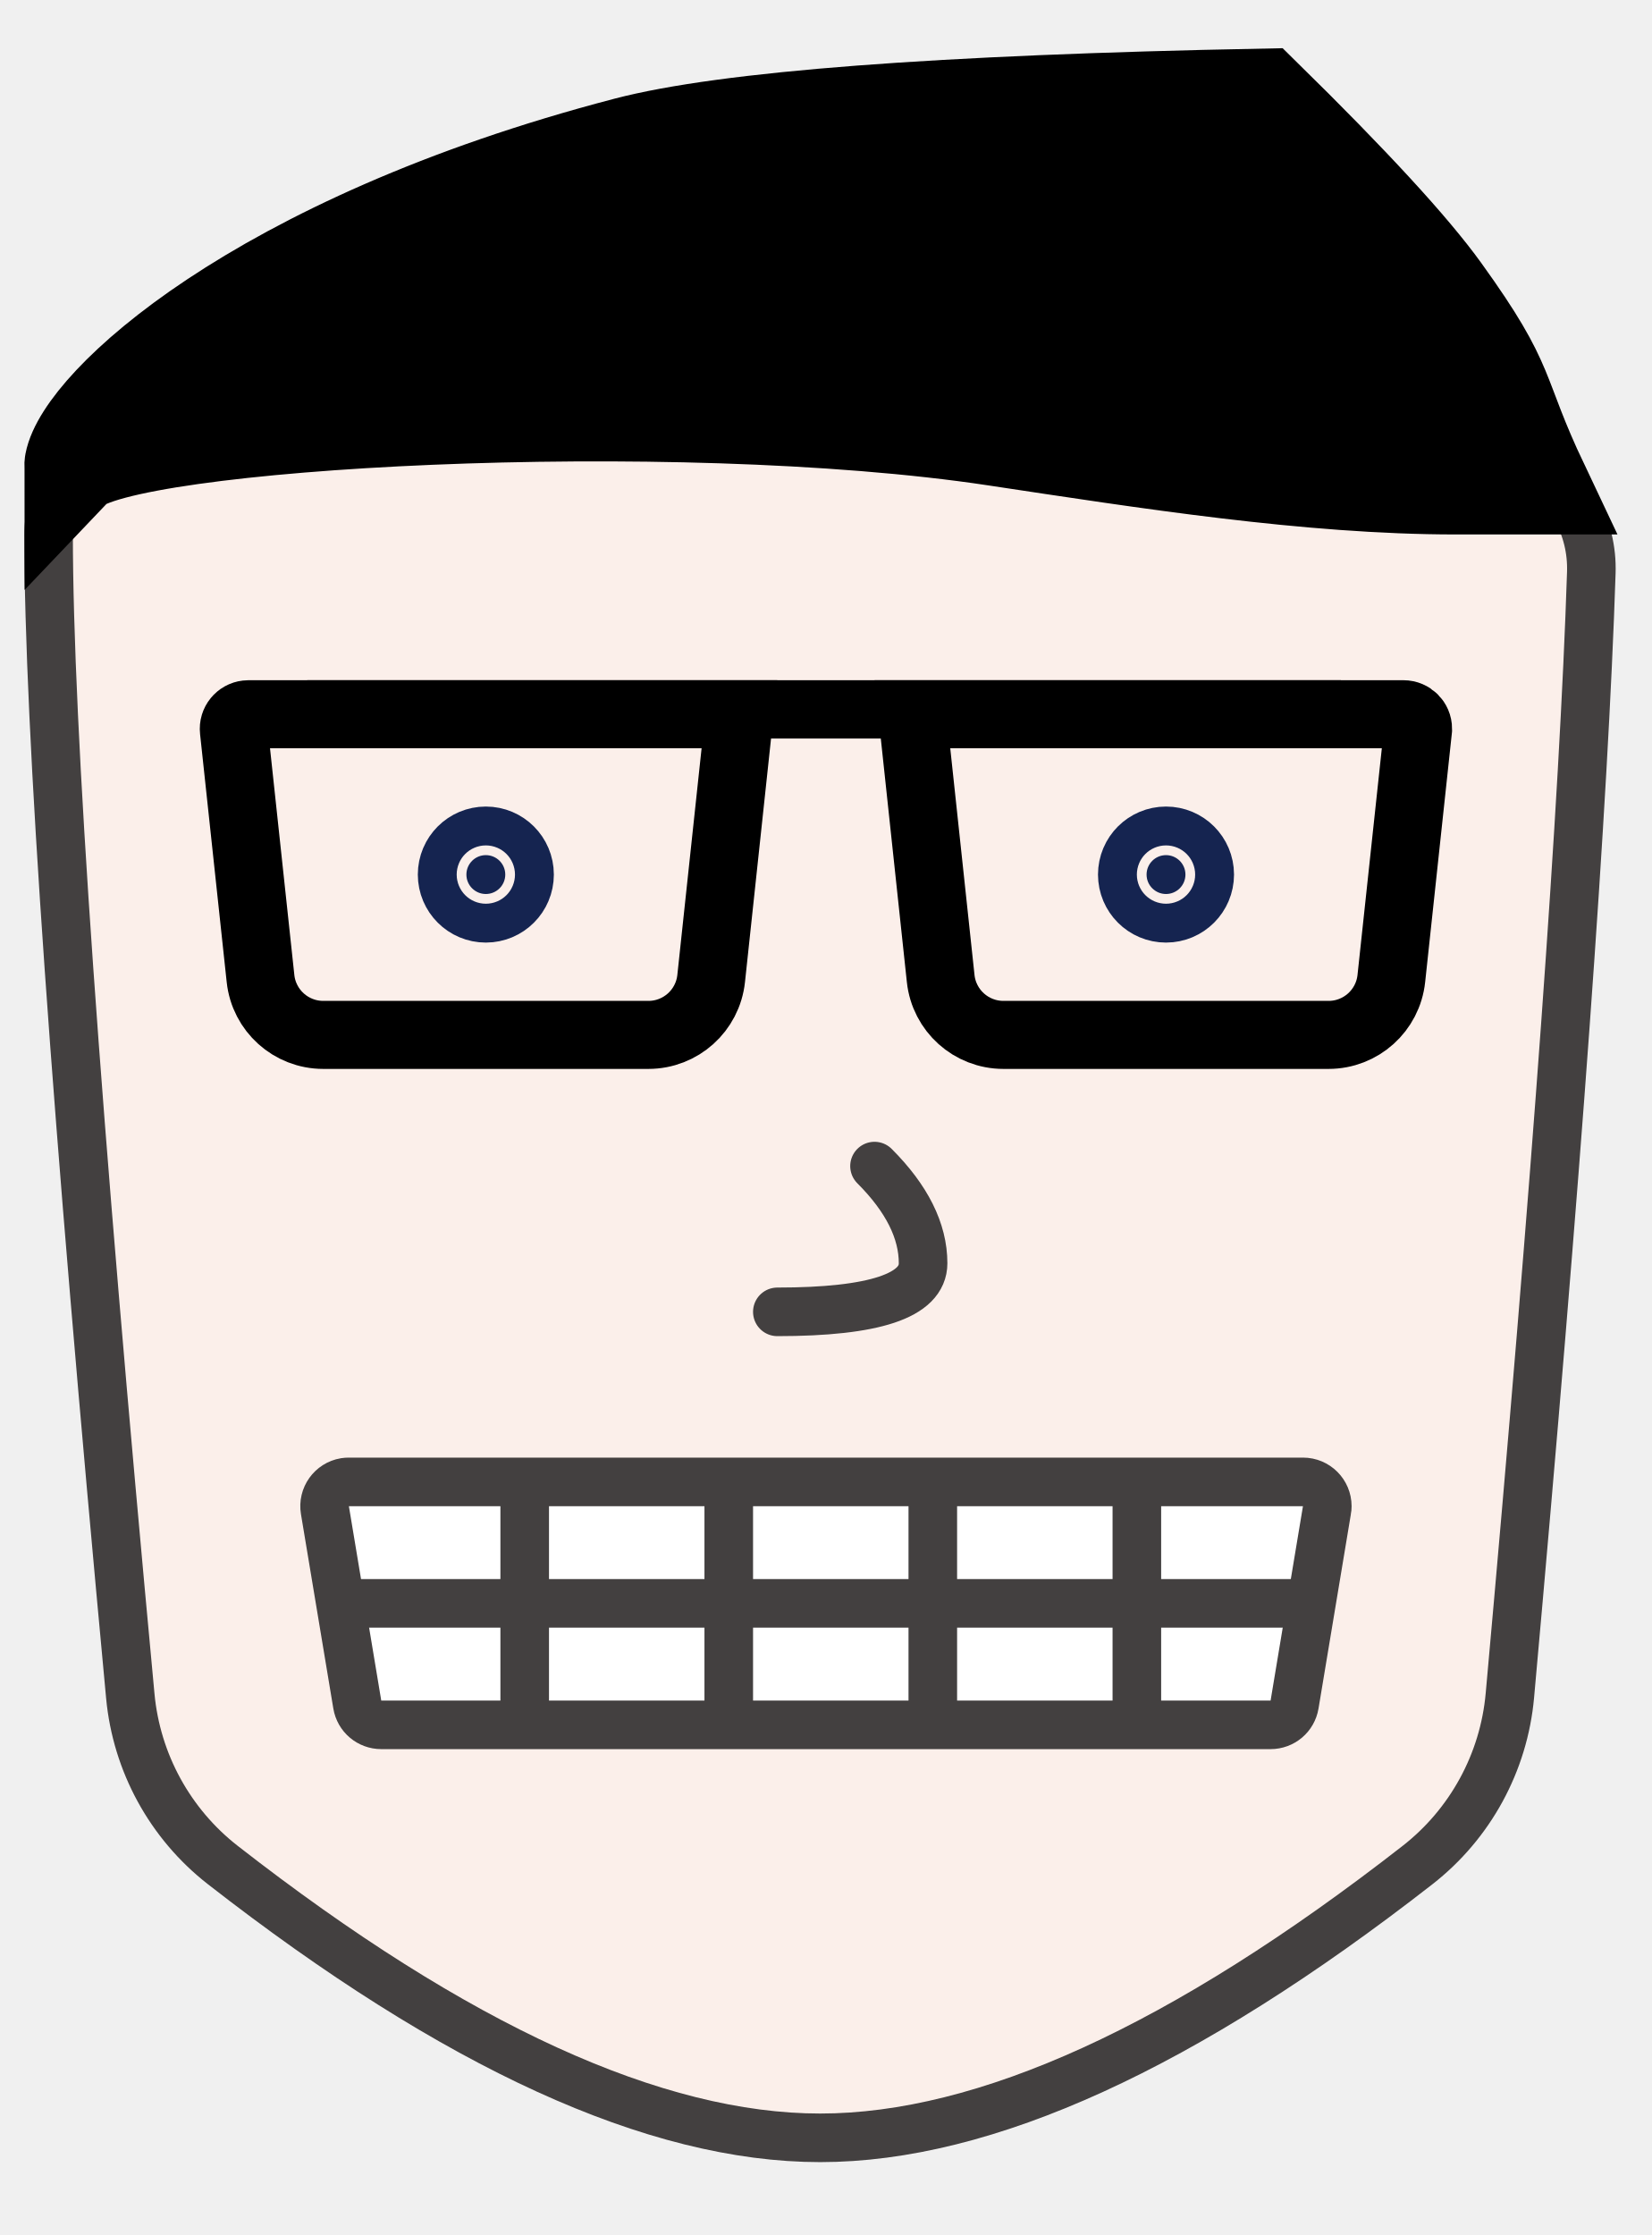
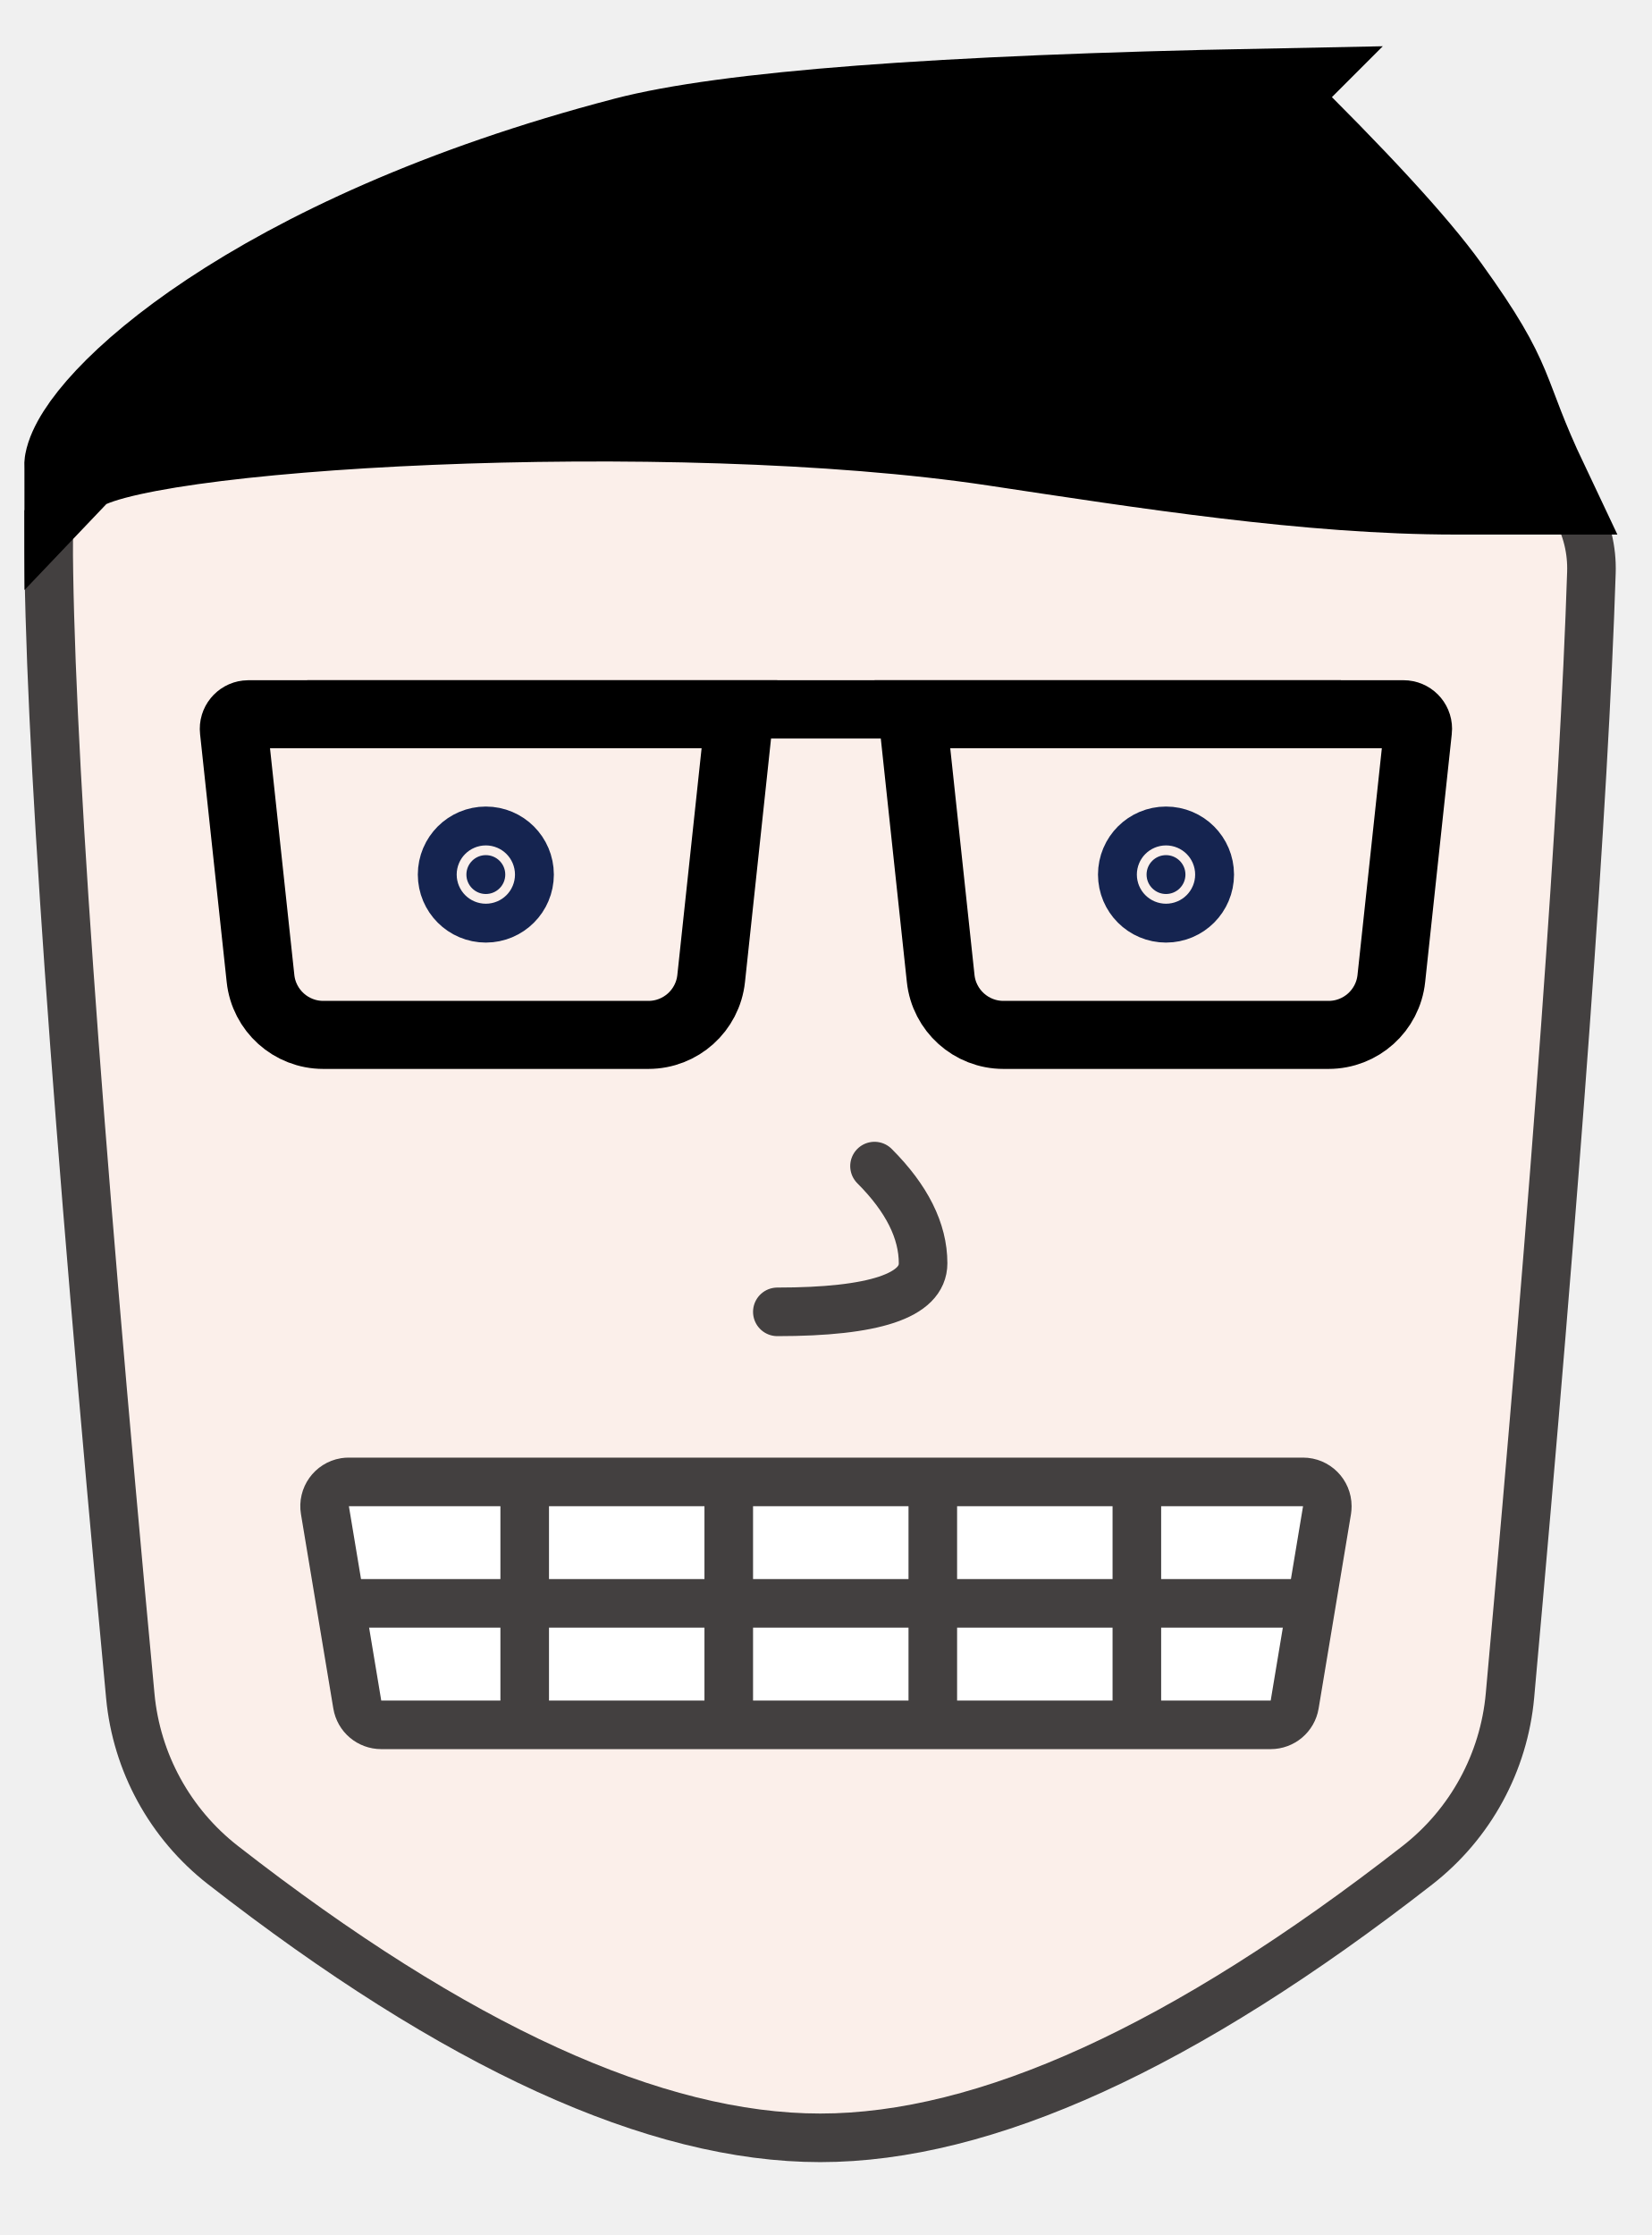
- <svg xmlns="http://www.w3.org/2000/svg" width="17px" height="23px" viewBox="0 0 17 23" version="1.1">
-   <g id="Page-1" stroke="none" stroke-width="1" fill="none" fill-rule="evenodd">
-     <g id="Blario-Factory" transform="translate(-55, -77)">
-       <g id="HuskieBot" transform="translate(55.5, 78)">
-         <path d="M3.55271368e-15,4.5 C3.55271368e-15,6.478 0.28,10.462 0.841,16.453 L0.841,16.453 C0.905,17.139 1.249,17.768 1.792,18.192 C4.193,20.064 6.243,21 7.941,21 C9.639,21 11.687,20.065 14.086,18.195 L14.086,18.195 C14.632,17.77 14.977,17.137 15.039,16.448 C15.521,11.104 15.8,7.252 15.877,4.893 C16,1.126 3.55271368e-15,1.364 3.55271368e-15,4.5 Z" id="Face" stroke="#434040" stroke-width="0.5" fill="#FBEFEA" stroke-linecap="square" />
-         <g id="Mouth" transform="translate(2.5, 14)" stroke="#434040" stroke-width="0.5">
-           <path d="M0.59,0.25 C0.576,0.25 0.563,0.251 0.549,0.253 C0.413,0.276 0.321,0.405 0.344,0.541 L0.677,2.541 C0.697,2.662 0.801,2.75 0.924,2.75 L10.076,2.75 C10.199,2.75 10.303,2.662 10.323,2.541 L10.656,0.541 C10.659,0.528 10.66,0.514 10.66,0.5 C10.66,0.362 10.548,0.25 10.41,0.25 L0.59,0.25 Z" id="Lips" fill="#FFFFFF" />
-           <path d="M10.4,1.5 L0.6,1.5" id="Teeth" stroke-linecap="square" />
-           <path d="M2.4,0.5 L2.4,2.5" id="Teeth" stroke-linecap="square" />
-           <path d="M4.5,0.5 L4.5,2.5" id="Teeth" stroke-linecap="square" />
-           <path d="M6.6,0.5 L6.6,2.5" id="Teeth" stroke-linecap="square" />
-           <path d="M8.7,0.5 L8.7,2.5" id="Teeth" stroke-linecap="square" />
+ <svg xmlns="http://www.w3.org/2000/svg" height="23" viewBox="0 0 17 23" width="17">
+   <g fill="none" fill-rule="evenodd" transform="translate(.5 1)">
+     <g stroke="#434040" stroke-width=".5">
+       <path d="m0 4.5c0 1.978.28 5.962.841 11.953l-0.0 0c.064.686.409 1.315.952 1.739 2.401 1.872 4.45 2.808 6.149 2.808 1.698 0 3.746-.935 6.145-2.805l-0-0c.546-.425.891-1.058.953-1.747.482-5.344.761-9.196.838-11.555.123-3.767-15.877-3.529-15.877-.393z" fill="#fbefea" stroke-linecap="square" />
+       <g transform="translate(2.5 14)">
+         <path d="m.59.25c-.014 0-.028.001-.041.003-.136.023-.228.152-.205.288l.333 2c.02.121.124.209.247.209h9.153c.122 0 .227-.088.247-.209l.333-2c.002-.014.003-.027.003-.041 0-.138-.112-.25-.25-.25z" fill="#fff" />
+         <g stroke-linecap="square">
+           <path d="m10.4 1.5h-9.8" />
+           <path d="m2.4.5v2" />
+           <path d="m4.5.5v2" />
+           <path d="m6.6.5v2" />
+           <path d="m8.7.5v2" />
        </g>
-         <path d="M8.5,11 C8.833,11.333 9,11.667 9,12 C9,12.333 8.5,12.5 7.5,12.5" id="Nose" stroke="#434040" stroke-width="0.5" stroke-linecap="round" />
-         <g id="Eyes" transform="translate(3.5, 7)" fill="#152450" stroke="#152450">
-           <circle id="Right-Eye" cx="8" cy="1" r="0.2" />
-           <circle id="Left-Eye" cx="1" cy="1" r="0.2" />
-         </g>
-         <g id="Glasses" transform="translate(1.5, 5)" stroke="#000000">
-           <path d="M5.61,1.35 L0.556,1.35 C0.548,1.35 0.548,1.35 0.54,1.351 C0.458,1.36 0.398,1.434 0.407,1.516 L0.681,4.069 C0.716,4.4 0.995,4.65 1.327,4.65 L4.673,4.65 C5.005,4.65 5.284,4.4 5.319,4.069 L5.61,1.35 Z" id="Left-Lens" stroke-width="0.7" />
-           <path d="M7.39,1.35 L7.681,4.069 C7.716,4.4 7.995,4.65 8.327,4.65 L11.673,4.65 C12.005,4.65 12.284,4.4 12.319,4.069 L12.593,1.516 C12.593,1.508 12.593,1.508 12.594,1.5 C12.594,1.417 12.526,1.35 12.444,1.35 L7.39,1.35 Z" id="Right-Lens" stroke-width="0.7" />
-           <path d="M1.462,1.3 L11.5,1.3" id="Frame" stroke-width="0.6" stroke-linecap="square" />
-         </g>
-         <path d="M12.5,0 C9.16,0.065 6.976,0.231 5.948,0.5 C2.113,1.502 0.362,3.186 0.253,3.765 C0.249,3.786 0.253,3.8 0.253,3.817 C0.727,3.317 6.422,3 9.741,3.5 C11.289,3.733 12.97,4 14.482,4 C15.43,4 13.46,4 15.356,4 C14.882,3 15.065,3.007 14.34,2 C14.021,1.557 13.408,0.891 12.5,0 Z" id="Hair" stroke="#000000" fill="#000000" stroke-linecap="square" />
      </g>
+       <path d="m8.5 11c.333.333.5.667.5 1s-.5.5-1.5.5" stroke-linecap="round" />
+     </g>
+     <g fill="#152450" stroke="#152450">
+       <circle cx="11.5" cy="8" r=".2" />
+       <circle cx="4.5" cy="8" r=".2" />
+     </g>
+     <g stroke="#000">
+       <g transform="translate(1.5 5)">
+         <path d="m5.61 1.35h-5.054c-.008 0-.008 0-.016.001-.082.009-.142.083-.133.165l.274 2.553c.035.33.314.581.646.581h3.346c.332 0 .611-.25.646-.581z" stroke-width=".7" />
+         <path d="m7.39 1.35.291 2.719c.035.33.314.581.646.581h3.346c.332 0 .611-.25.646-.581l.274-2.553c.001-.008.001-.008.001-.016 0-.083-.067-.15-.15-.15z" stroke-width=".7" />
+         <path d="m1.462 1.3h10.038" stroke-linecap="square" stroke-width=".6" />
+       </g>
+       <path d="m12.5 0c-3.34.065-5.524.231-6.552.5-3.835 1.002-5.587 2.686-5.696 3.265-.004.021 0 .035 0 .053.474-.5 6.17-.817 9.488-.317 1.548.233 3.229.5 4.741.5h.874c-.474-1-.291-.993-1.016-2-.319-.443-.932-1.109-1.84-2z" fill="#000" stroke-linecap="square" />
    </g>
  </g>
</svg>
